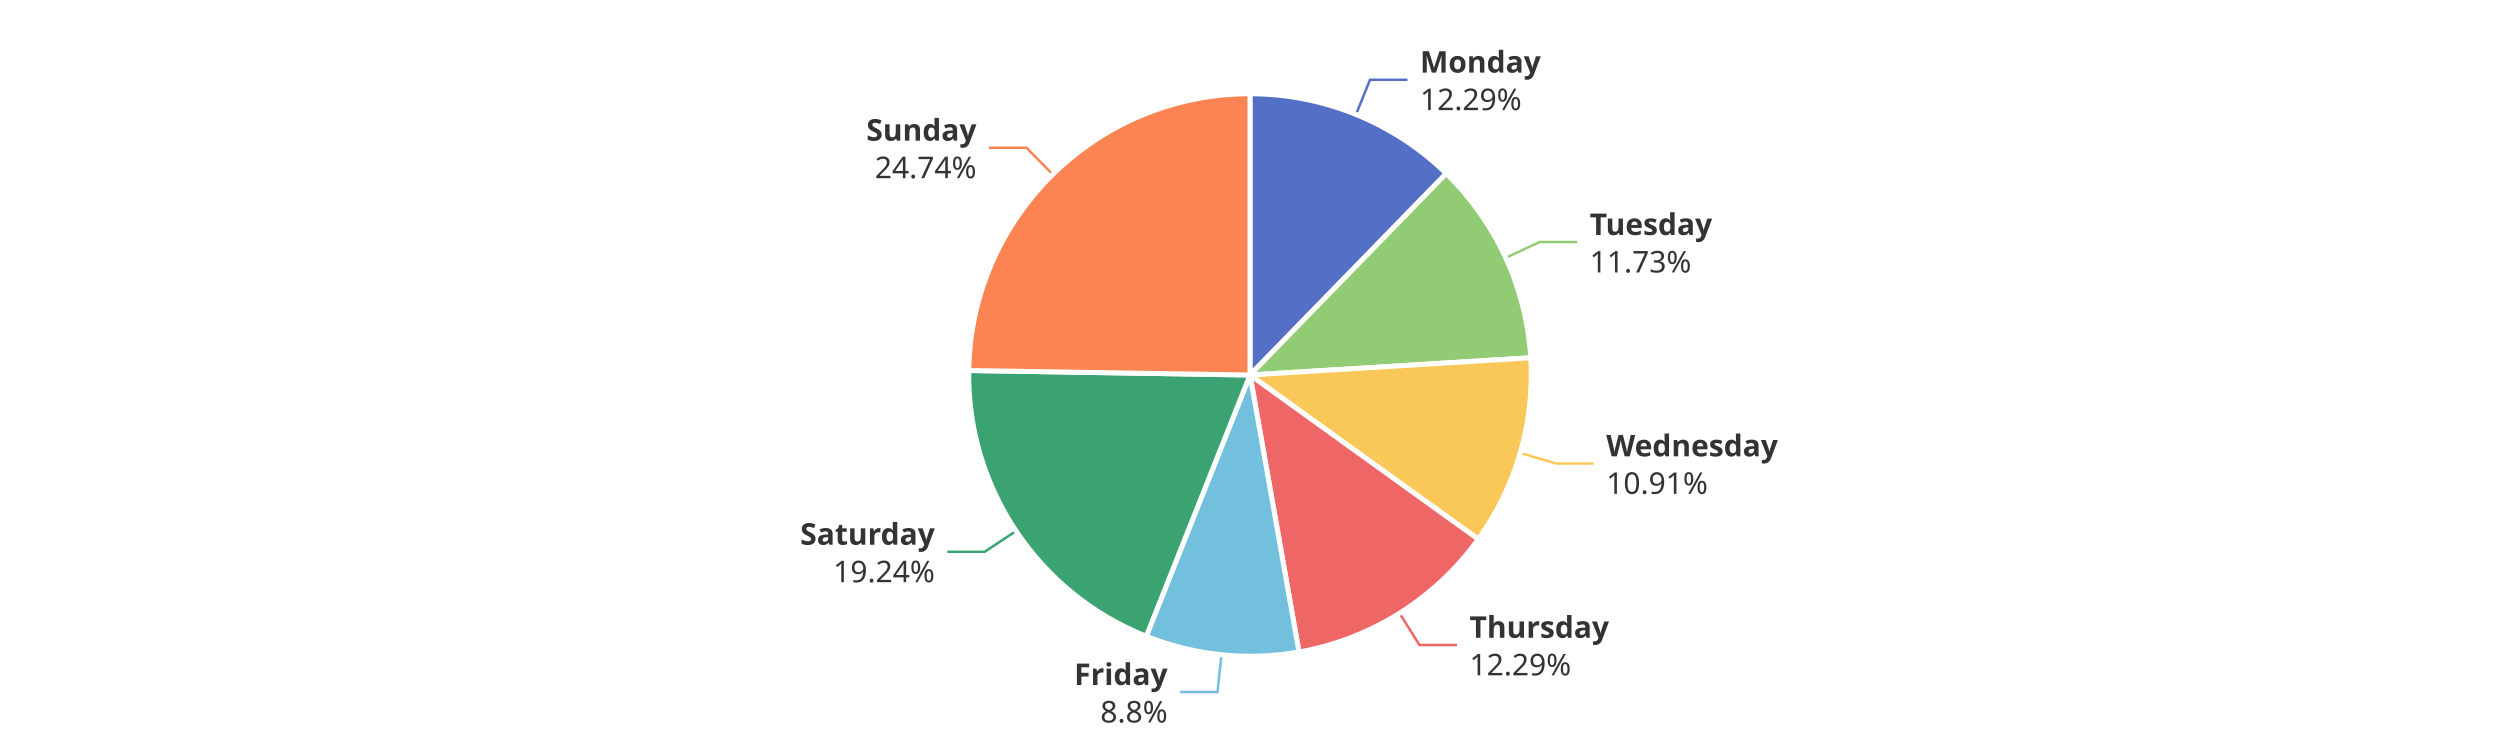
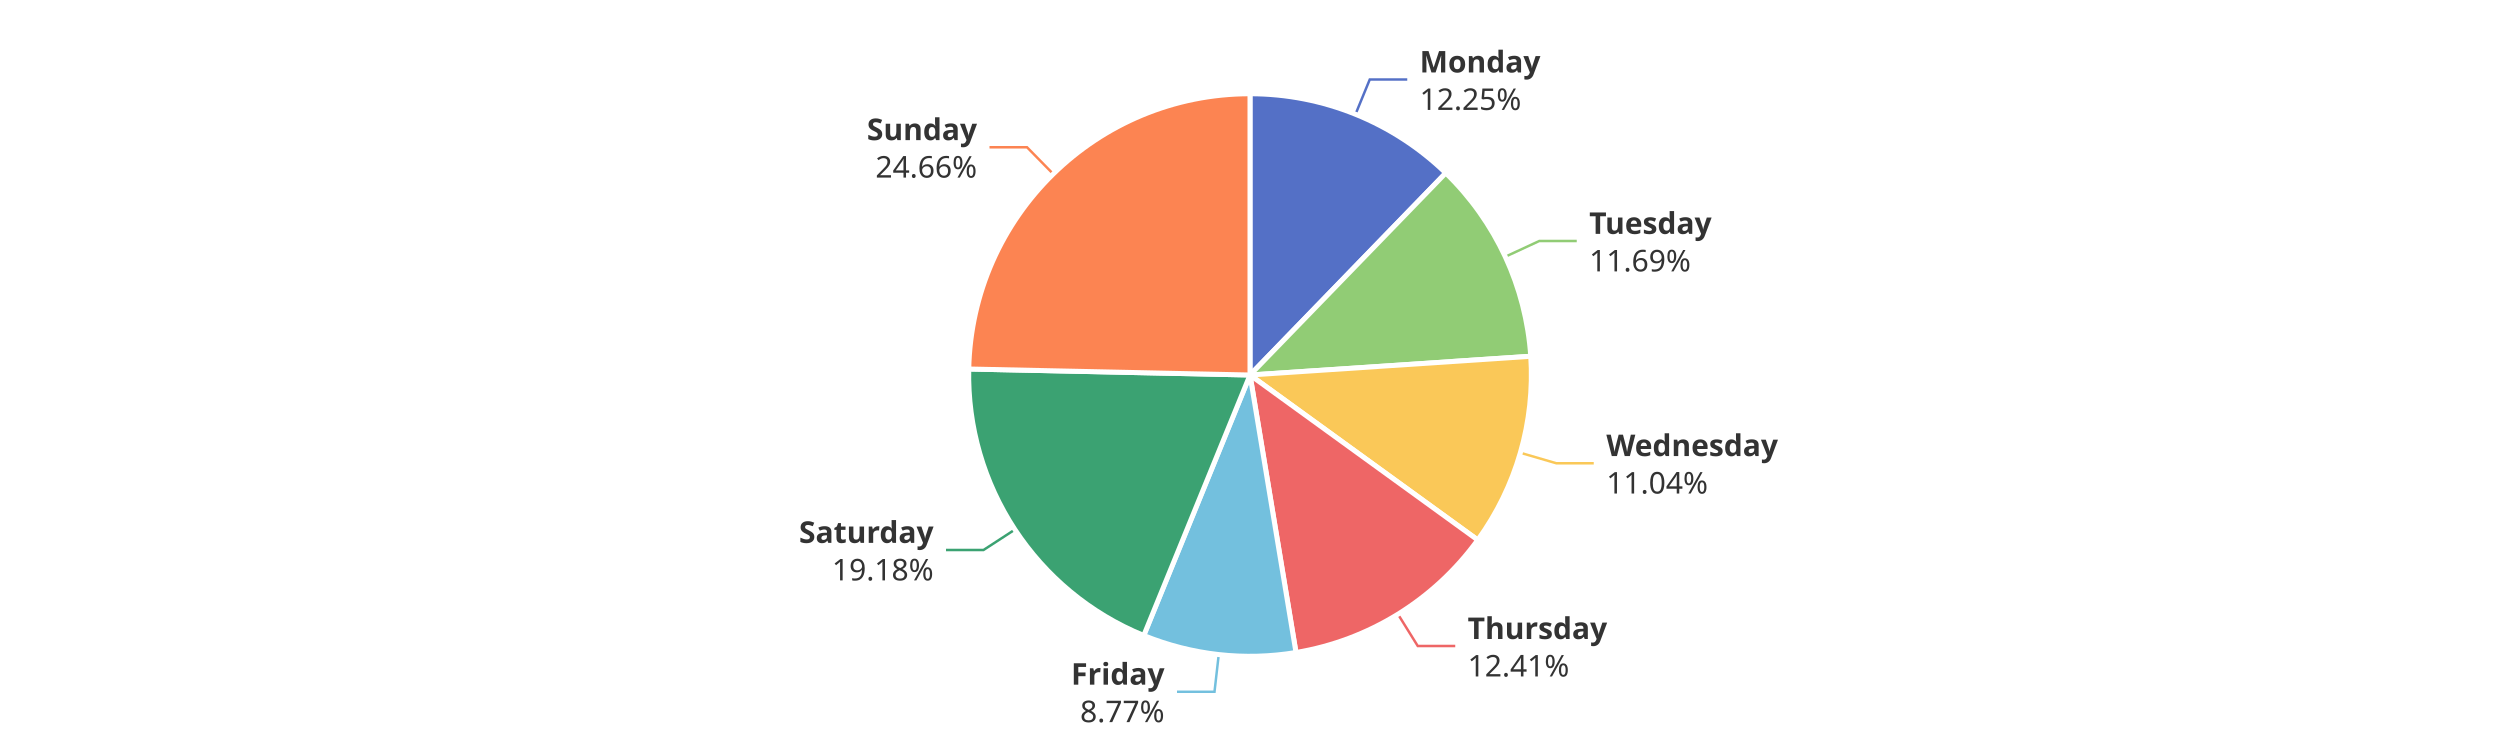
<svg xmlns="http://www.w3.org/2000/svg" width="1000" height="300" version="1.1" baseProfile="full" viewBox="0 0 1000 300">
  <rect width="1000" height="300" x="0" y="0" id="0" fill="#ffffff" />
-   <polyline points="542.4 45.8 548 31.9 563 31.9" fill="none" stroke="#5470c6" />
-   <polyline points="602.3 103.1 615.9 96.8 630.9 96.8" fill="none" stroke="#91cc75" />
-   <polyline points="608.1 181.2 622.5 185.4 637.5 185.4" fill="none" stroke="#fac858" />
-   <polyline points="559.8 245.3 567.8 258 582.8 258" fill="none" stroke="#ee6666" />
-   <polyline points="488.6 261.9 487 276.8 472 276.8" fill="none" stroke="#73c0de" />
-   <polyline points="406.4 212.4 393.9 220.7 378.9 220.7" fill="none" stroke="#3ba272" />
-   <polyline points="421.1 69.8 410.6 59.1 395.6 59.1" fill="none" stroke="#fc8452" />
-   <path d="M500 37.5A112.5 112.5 0 0 1 578.5 69.4L500 150Z" fill="#5470c6" stroke="#fff" stroke-width="2" stroke-linejoin="round" />
-   <path d="M578.5 69.4A112.5 112.5 0 0 1 612.3 143.1L500 150Z" fill="#91cc75" stroke="#fff" stroke-width="2" stroke-linejoin="round" />
-   <path d="M612.3 143.1A112.5 112.5 0 0 1 591.3 215.7L500 150Z" fill="#fac858" stroke="#fff" stroke-width="2" stroke-linejoin="round" />
-   <path d="M591.3 215.7A112.5 112.5 0 0 1 519.6 260.8L500 150Z" fill="#ee6666" stroke="#fff" stroke-width="2" stroke-linejoin="round" />
-   <path d="M519.6 260.8A112.5 112.5 0 0 1 458.5 254.5L500 150Z" fill="#73c0de" stroke="#fff" stroke-width="2" stroke-linejoin="round" />
-   <path d="M458.5 254.5A112.5 112.5 0 0 1 387.5 148.2L500 150Z" fill="#3ba272" stroke="#fff" stroke-width="2" stroke-linejoin="round" />
-   <path d="M387.5 148.2A112.5 112.5 0 0 1 500 37.5L500 150Z" fill="#fc8452" stroke="#fff" stroke-width="2" stroke-linejoin="round" />
-   <path d="M0 -15l42.8 0l0 30l-42.8 0Z" transform="translate(568.0139 31.886)" fill="none" />
-   <text dominant-baseline="central" text-anchor="start" style="font-size:12px;font-family:sans-serif;font-weight:bold;" y="-7.5" transform="translate(568.0139 31.886)" fill="#333" stroke="rgb(255,255,255)" stroke-width="2" paint-order="stroke" stroke-miterlimit="2">Monday</text>
-   <text dominant-baseline="central" text-anchor="start" style="font-size:12px;font-family:sans-serif;" y="7.5" transform="translate(568.0139 31.886)" fill="#333" stroke="rgb(255,255,255)" stroke-width="2" paint-order="stroke" stroke-miterlimit="2">12.29%</text>
-   <path d="M0 -15l46.2 0l0 30l-46.2 0Z" transform="translate(635.8887 96.8392)" fill="none" />
-   <text dominant-baseline="central" text-anchor="start" style="font-size:12px;font-family:sans-serif;font-weight:bold;" y="-7.5" transform="translate(635.8887 96.8392)" fill="#333" stroke="rgb(255,255,255)" stroke-width="2" paint-order="stroke" stroke-miterlimit="2">Tuesday</text>
-   <text dominant-baseline="central" text-anchor="start" style="font-size:12px;font-family:sans-serif;" y="7.5" transform="translate(635.8887 96.8392)" fill="#333" stroke="rgb(255,255,255)" stroke-width="2" paint-order="stroke" stroke-miterlimit="2">11.73%</text>
-   <path d="M0 -15l63.6 0l0 30l-63.6 0Z" transform="translate(642.4932 185.379)" fill="none" />
-   <text dominant-baseline="central" text-anchor="start" style="font-size:12px;font-family:sans-serif;font-weight:bold;" y="-7.5" transform="translate(642.4932 185.379)" fill="#333" stroke="rgb(255,255,255)" stroke-width="2" paint-order="stroke" stroke-miterlimit="2">Wednesday</text>
-   <text dominant-baseline="central" text-anchor="start" style="font-size:12px;font-family:sans-serif;" y="7.5" transform="translate(642.4932 185.379)" fill="#333" stroke="rgb(255,255,255)" stroke-width="2" paint-order="stroke" stroke-miterlimit="2">10.91%</text>
-   <path d="M0 -15l50.2 0l0 30l-50.2 0Z" transform="translate(587.8099 257.9726)" fill="none" />
-   <text dominant-baseline="central" text-anchor="start" style="font-size:12px;font-family:sans-serif;font-weight:bold;" y="-7.5" transform="translate(587.8099 257.9726)" fill="#333" stroke="rgb(255,255,255)" stroke-width="2" paint-order="stroke" stroke-miterlimit="2">Thursday</text>
-   <text dominant-baseline="central" text-anchor="start" style="font-size:12px;font-family:sans-serif;" y="7.5" transform="translate(587.8099 257.9726)" fill="#333" stroke="rgb(255,255,255)" stroke-width="2" paint-order="stroke" stroke-miterlimit="2">12.29%</text>
-   <path d="M-33.4 -15l33.4 0l0 30l-33.4 0Z" transform="translate(467.0445 276.8401)" fill="none" />
-   <text dominant-baseline="central" text-anchor="end" style="font-size:12px;font-family:sans-serif;font-weight:bold;" y="-7.5" transform="translate(467.0445 276.8401)" fill="#333" stroke="rgb(255,255,255)" stroke-width="2" paint-order="stroke" stroke-miterlimit="2">Friday</text>
-   <text dominant-baseline="central" text-anchor="end" style="font-size:12px;font-family:sans-serif;" y="7.5" transform="translate(467.0445 276.8401)" fill="#333" stroke="rgb(255,255,255)" stroke-width="2" paint-order="stroke" stroke-miterlimit="2">8.8%</text>
-   <path d="M-48.2 -15l48.2 0l0 30l-48.2 0Z" transform="translate(373.9209 220.7353)" fill="none" />
-   <text dominant-baseline="central" text-anchor="end" style="font-size:12px;font-family:sans-serif;font-weight:bold;" y="-7.5" transform="translate(373.9209 220.7353)" fill="#333" stroke="rgb(255,255,255)" stroke-width="2" paint-order="stroke" stroke-miterlimit="2">Saturday</text>
-   <text dominant-baseline="central" text-anchor="end" style="font-size:12px;font-family:sans-serif;" y="7.5" transform="translate(373.9209 220.7353)" fill="#333" stroke="rgb(255,255,255)" stroke-width="2" paint-order="stroke" stroke-miterlimit="2">19.24%</text>
-   <path d="M-40.9 -15l40.9 0l0 30l-40.9 0Z" transform="translate(390.5833 59.1105)" fill="none" />
-   <text dominant-baseline="central" text-anchor="end" style="font-size:12px;font-family:sans-serif;font-weight:bold;" y="-7.5" transform="translate(390.5833 59.1105)" fill="#333" stroke="rgb(255,255,255)" stroke-width="2" paint-order="stroke" stroke-miterlimit="2">Sunday</text>
-   <text dominant-baseline="central" text-anchor="end" style="font-size:12px;font-family:sans-serif;" y="7.5" transform="translate(390.5833 59.1105)" fill="#333" stroke="rgb(255,255,255)" stroke-width="2" paint-order="stroke" stroke-miterlimit="2">24.74%</text>
+   <polyline points="542.2 45.7 547.9 31.8 562.9 31.8" fill="none" stroke="#5470c6" />
+   <polyline points="602.1 102.7 615.7 96.4 630.7 96.4" fill="none" stroke="#91cc75" />
+   <polyline points="608.1 181.1 622.5 185.3 637.5 185.3" fill="none" stroke="#fac858" />
+   <polyline points="559.2 245.7 567.1 258.4 582.1 258.4" fill="none" stroke="#ee6666" />
+   <polyline points="487.5 261.8 485.8 276.7 470.8 276.7" fill="none" stroke="#73c0de" />
+   <polyline points="406 211.8 393.4 220 378.4 220" fill="none" stroke="#3ba272" />
+   <polyline points="421.3 69.6 410.8 58.9 395.8 58.9" fill="none" stroke="#fc8452" />
+   <path d="M500 37.5A112.5 112.5 0 0 1 578.3 69.2L500 150Z" fill="#5470c6" stroke="#fff" stroke-width="2" stroke-linejoin="round" />
+   <path d="M578.3 69.2A112.5 112.5 0 0 1 612.3 142.5L500 150Z" fill="#91cc75" stroke="#fff" stroke-width="2" stroke-linejoin="round" />
+   <path d="M612.3 142.5A112.5 112.5 0 0 1 591.1 216L500 150Z" fill="#fac858" stroke="#fff" stroke-width="2" stroke-linejoin="round" />
+   <path d="M591.1 216A112.5 112.5 0 0 1 518.4 261L500 150Z" fill="#ee6666" stroke="#fff" stroke-width="2" stroke-linejoin="round" />
+   <path d="M518.4 261A112.5 112.5 0 0 1 457.5 254.2L500 150Z" fill="#73c0de" stroke="#fff" stroke-width="2" stroke-linejoin="round" />
+   <path d="M457.5 254.2A112.5 112.5 0 0 1 387.5 147.6L500 150Z" fill="#3ba272" stroke="#fff" stroke-width="2" stroke-linejoin="round" />
+   <path d="M387.5 147.6A112.5 112.5 0 0 1 500 37.5L500 150Z" fill="#fc8452" stroke="#fff" stroke-width="2" stroke-linejoin="round" />
+   <path d="M0 -15l42.8 0l0 30l-42.8 0Z" transform="translate(567.8655 31.8258)" fill="none" />
+   <text dominant-baseline="central" text-anchor="start" style="font-size:12px;font-family:sans-serif;font-weight:bold;" y="-7.5" transform="translate(567.8655 31.8258)" fill="#333" stroke="rgb(255,255,255)" stroke-width="2" paint-order="stroke" stroke-miterlimit="2">Monday</text>
+   <text dominant-baseline="central" text-anchor="start" style="font-size:12px;font-family:sans-serif;" y="7.5" transform="translate(567.8655 31.8258)" fill="#333" stroke="rgb(255,255,255)" stroke-width="2" paint-order="stroke" stroke-miterlimit="2">12.25%</text>
+   <path d="M0 -15l46.2 0l0 30l-46.2 0Z" transform="translate(635.6874 96.4027)" fill="none" />
+   <text dominant-baseline="central" text-anchor="start" style="font-size:12px;font-family:sans-serif;font-weight:bold;" y="-7.5" transform="translate(635.6874 96.4027)" fill="#333" stroke="rgb(255,255,255)" stroke-width="2" paint-order="stroke" stroke-miterlimit="2">Tuesday</text>
+   <text dominant-baseline="central" text-anchor="start" style="font-size:12px;font-family:sans-serif;" y="7.5" transform="translate(635.6874 96.4027)" fill="#333" stroke="rgb(255,255,255)" stroke-width="2" paint-order="stroke" stroke-miterlimit="2">11.69%</text>
+   <path d="M0 -15l63.6 0l0 30l-63.6 0Z" transform="translate(642.5265 185.2635)" fill="none" />
+   <text dominant-baseline="central" text-anchor="start" style="font-size:12px;font-family:sans-serif;font-weight:bold;" y="-7.5" transform="translate(642.5265 185.2635)" fill="#333" stroke="rgb(255,255,255)" stroke-width="2" paint-order="stroke" stroke-miterlimit="2">Wednesday</text>
+   <text dominant-baseline="central" text-anchor="start" style="font-size:12px;font-family:sans-serif;" y="7.5" transform="translate(642.5265 185.2635)" fill="#333" stroke="rgb(255,255,255)" stroke-width="2" paint-order="stroke" stroke-miterlimit="2">11.04%</text>
+   <path d="M0 -15l50.2 0l0 30l-50.2 0Z" transform="translate(587.062 258.4386)" fill="none" />
+   <text dominant-baseline="central" text-anchor="start" style="font-size:12px;font-family:sans-serif;font-weight:bold;" y="-7.5" transform="translate(587.062 258.4386)" fill="#333" stroke="rgb(255,255,255)" stroke-width="2" paint-order="stroke" stroke-miterlimit="2">Thursday</text>
+   <text dominant-baseline="central" text-anchor="start" style="font-size:12px;font-family:sans-serif;" y="7.5" transform="translate(587.062 258.4386)" fill="#333" stroke="rgb(255,255,255)" stroke-width="2" paint-order="stroke" stroke-miterlimit="2">12.41%</text>
+   <path d="M-34.2 -15l34.2 0l0 30l-34.2 0Z" transform="translate(465.8098 276.7079)" fill="none" />
+   <text dominant-baseline="central" text-anchor="end" style="font-size:12px;font-family:sans-serif;font-weight:bold;" y="-7.5" transform="translate(465.8098 276.7079)" fill="#333" stroke="rgb(255,255,255)" stroke-width="2" paint-order="stroke" stroke-miterlimit="2">Friday</text>
+   <text dominant-baseline="central" text-anchor="end" style="font-size:12px;font-family:sans-serif;" y="7.5" transform="translate(465.8098 276.7079)" fill="#333" stroke="rgb(255,255,255)" stroke-width="2" paint-order="stroke" stroke-miterlimit="2">8.77%</text>
+   <path d="M-48.2 -15l48.2 0l0 30l-48.2 0Z" transform="translate(373.4346 220.0004)" fill="none" />
+   <text dominant-baseline="central" text-anchor="end" style="font-size:12px;font-family:sans-serif;font-weight:bold;" y="-7.5" transform="translate(373.4346 220.0004)" fill="#333" stroke="rgb(255,255,255)" stroke-width="2" paint-order="stroke" stroke-miterlimit="2">Saturday</text>
+   <text dominant-baseline="central" text-anchor="end" style="font-size:12px;font-family:sans-serif;" y="7.5" transform="translate(373.4346 220.0004)" fill="#333" stroke="rgb(255,255,255)" stroke-width="2" paint-order="stroke" stroke-miterlimit="2">19.18%</text>
+   <path d="M-40.9 -15l40.9 0l0 30l-40.9 0Z" transform="translate(390.812 58.8861)" fill="none" />
+   <text dominant-baseline="central" text-anchor="end" style="font-size:12px;font-family:sans-serif;font-weight:bold;" y="-7.5" transform="translate(390.812 58.8861)" fill="#333" stroke="rgb(255,255,255)" stroke-width="2" paint-order="stroke" stroke-miterlimit="2">Sunday</text>
+   <text dominant-baseline="central" text-anchor="end" style="font-size:12px;font-family:sans-serif;" y="7.5" transform="translate(390.812 58.8861)" fill="#333" stroke="rgb(255,255,255)" stroke-width="2" paint-order="stroke" stroke-miterlimit="2">24.66%</text>
</svg>
